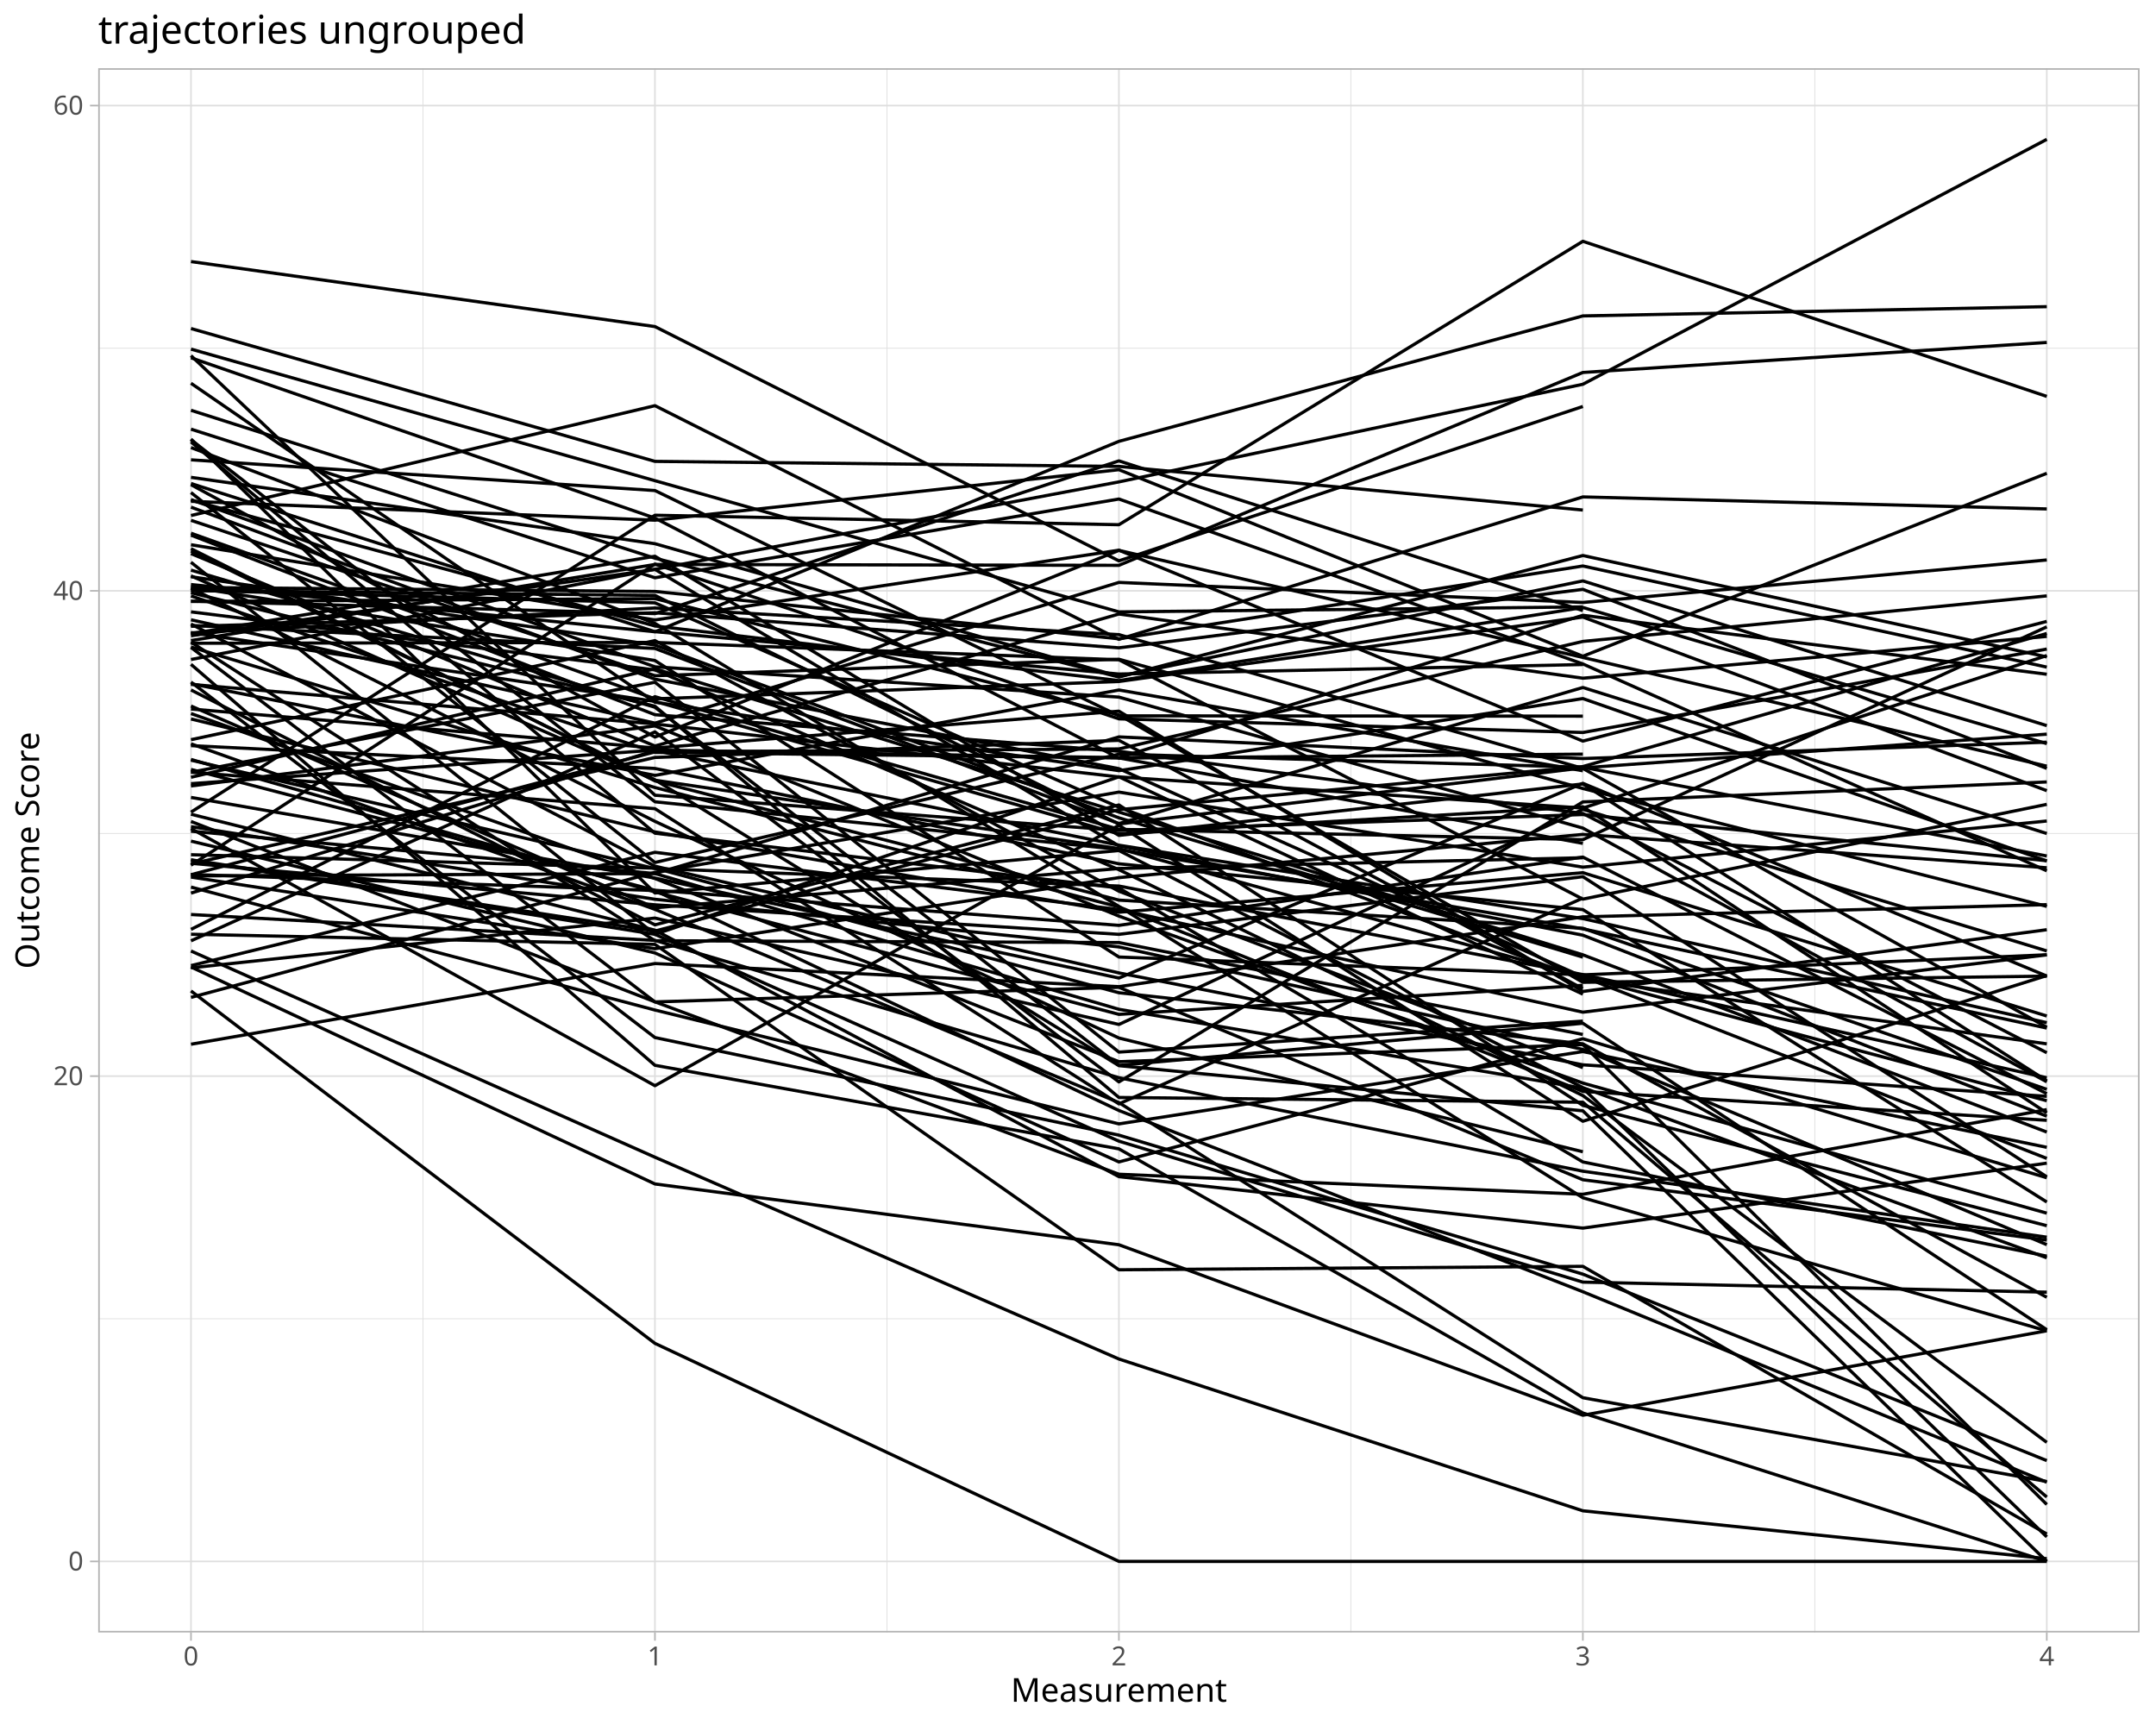
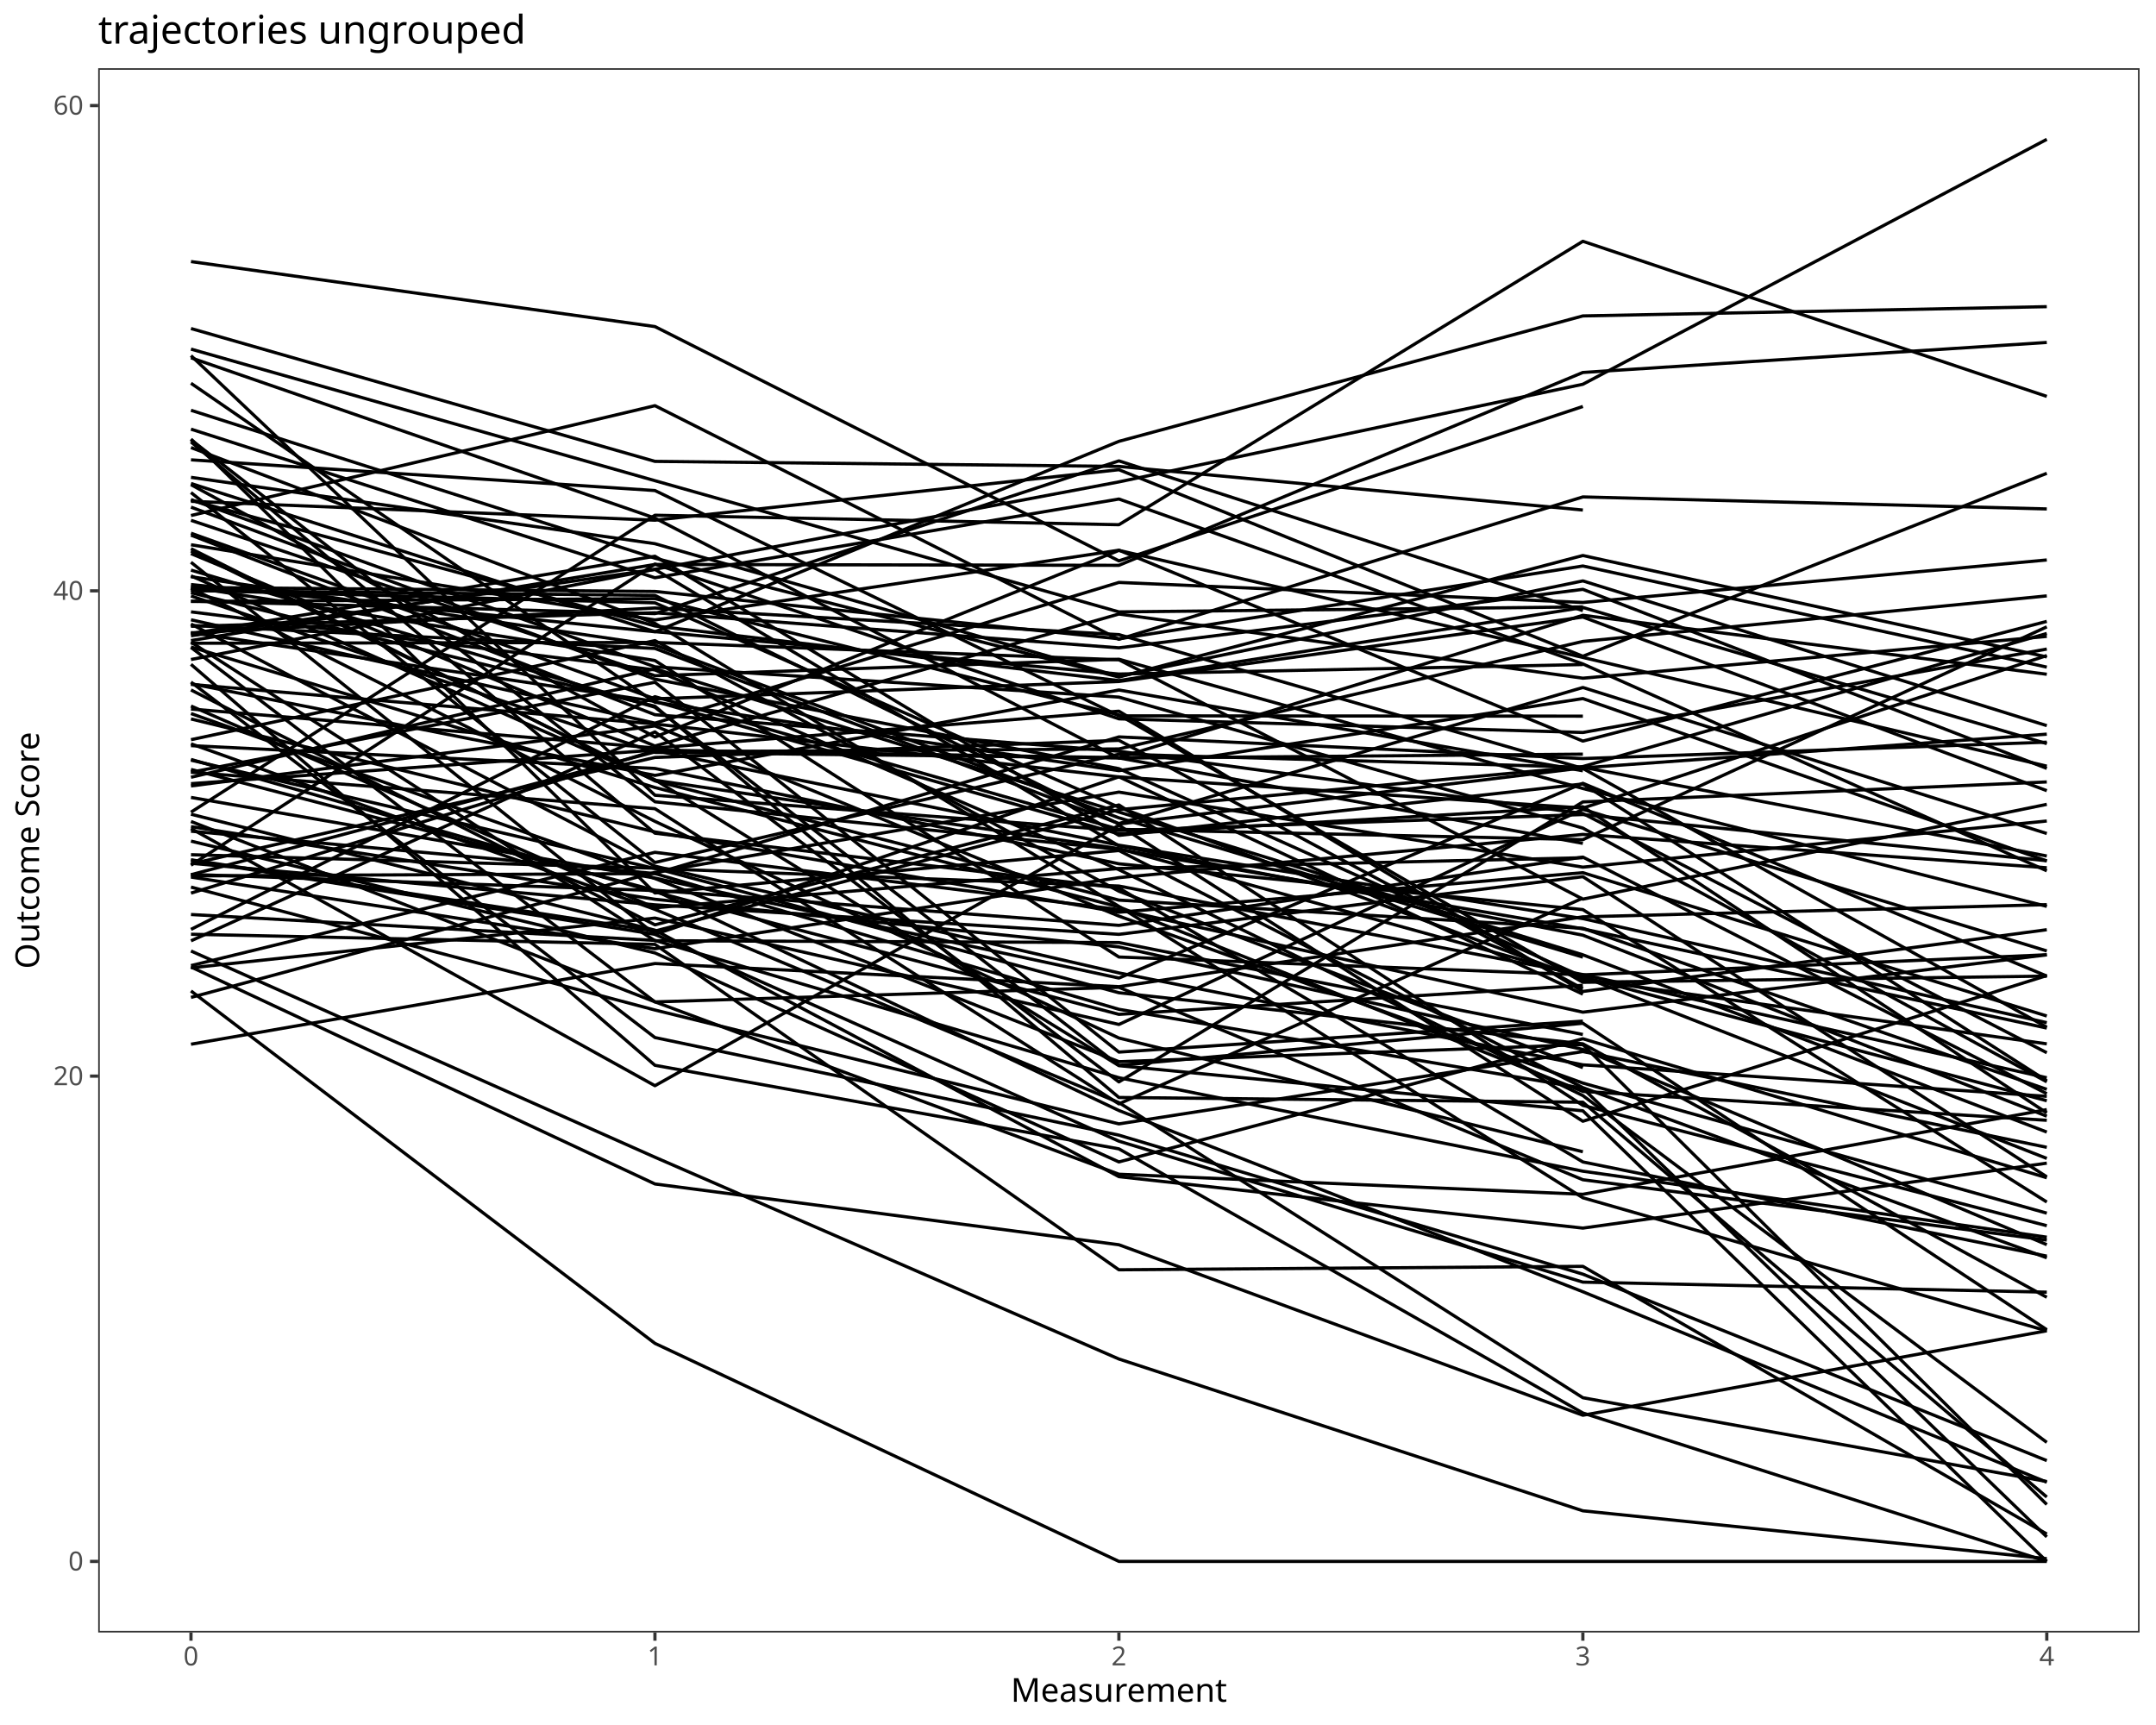
<svg xmlns="http://www.w3.org/2000/svg" class="svglite" data-engine-version="2.0" width="720.00pt" height="576.00pt" viewBox="0 0 720.00 576.00">
  <defs>
    <style type="text/css">
    .svglite line, .svglite polyline, .svglite polygon, .svglite path, .svglite rect, .svglite circle {
      fill: none;
      stroke: #000000;
      stroke-linecap: round;
      stroke-linejoin: round;
      stroke-miterlimit: 10.00;
    }
  </style>
  </defs>
  <rect width="100%" height="100%" style="stroke: none; fill: #FFFFFF;" />
  <defs>
    <clipPath id="cpMC4wMHw3MjAuMDB8MC4wMHw1NzYuMDA=">
      <rect x="0.00" y="0.00" width="720.00" height="576.00" />
    </clipPath>
  </defs>
  <g clip-path="url(#cpMC4wMHw3MjAuMDB8MC4wMHw1NzYuMDA=)">
    <rect x="0.00" y="0.00" width="720.00" height="576.00" style="stroke-width: 1.07; stroke: #FFFFFF; fill: #FFFFFF;" />
  </g>
  <defs>
    <clipPath id="cpMzIuNzl8NzE0LjUyfDIyLjc4fDU0NS4xMQ==">
      <rect x="32.79" y="22.78" width="681.73" height="522.33" />
    </clipPath>
  </defs>
  <g clip-path="url(#cpMzIuNzl8NzE0LjUyfDIyLjc4fDU0NS4xMQ==)">
    <rect x="32.79" y="22.78" width="681.73" height="522.33" style="stroke-width: 1.07; stroke: none; fill: #FFFFFF;" />
-     <polyline points="32.79,440.35 714.52,440.35 " style="stroke-width: 0.27; stroke: #DEDEDE; stroke-linecap: butt;" />
-     <polyline points="32.79,278.31 714.52,278.31 " style="stroke-width: 0.27; stroke: #DEDEDE; stroke-linecap: butt;" />
-     <polyline points="32.79,116.27 714.52,116.27 " style="stroke-width: 0.27; stroke: #DEDEDE; stroke-linecap: butt;" />
-     <polyline points="141.25,545.11 141.25,22.78 " style="stroke-width: 0.27; stroke: #DEDEDE; stroke-linecap: butt;" />
-     <polyline points="296.19,545.11 296.19,22.78 " style="stroke-width: 0.27; stroke: #DEDEDE; stroke-linecap: butt;" />
-     <polyline points="451.13,545.11 451.13,22.78 " style="stroke-width: 0.27; stroke: #DEDEDE; stroke-linecap: butt;" />
-     <polyline points="606.06,545.11 606.06,22.78 " style="stroke-width: 0.27; stroke: #DEDEDE; stroke-linecap: butt;" />
-     <polyline points="32.79,521.37 714.52,521.37 " style="stroke-width: 0.53; stroke: #DEDEDE; stroke-linecap: butt;" />
-     <polyline points="32.79,359.33 714.52,359.33 " style="stroke-width: 0.53; stroke: #DEDEDE; stroke-linecap: butt;" />
-     <polyline points="32.79,197.29 714.52,197.29 " style="stroke-width: 0.53; stroke: #DEDEDE; stroke-linecap: butt;" />
-     <polyline points="32.79,35.25 714.52,35.25 " style="stroke-width: 0.53; stroke: #DEDEDE; stroke-linecap: butt;" />
-     <polyline points="63.78,545.11 63.78,22.78 " style="stroke-width: 0.53; stroke: #DEDEDE; stroke-linecap: butt;" />
-     <polyline points="218.72,545.11 218.72,22.78 " style="stroke-width: 0.53; stroke: #DEDEDE; stroke-linecap: butt;" />
-     <polyline points="373.66,545.11 373.66,22.78 " style="stroke-width: 0.53; stroke: #DEDEDE; stroke-linecap: butt;" />
-     <polyline points="528.60,545.11 528.60,22.78 " style="stroke-width: 0.53; stroke: #DEDEDE; stroke-linecap: butt;" />
-     <polyline points="683.53,545.11 683.53,22.78 " style="stroke-width: 0.53; stroke: #DEDEDE; stroke-linecap: butt;" />
    <polyline points="63.78,228.30 218.72,258.92 373.66,230.40 528.60,257.37 " style="stroke-width: 1.07; stroke-linecap: butt;" />
    <polyline points="63.78,277.55 218.72,291.69 373.66,246.06 528.60,253.29 683.53,247.82 " style="stroke-width: 1.07; stroke-linecap: butt;" />
    <polyline points="63.78,119.47 218.72,173.00 373.66,253.14 528.60,251.82 " style="stroke-width: 1.07; stroke-linecap: butt;" />
    <polyline points="63.78,209.13 218.72,204.61 373.66,216.32 528.60,196.79 683.53,256.58 " style="stroke-width: 1.07; stroke-linecap: butt;" />
    <polyline points="63.78,287.21 218.72,311.99 373.66,259.39 528.60,331.97 " style="stroke-width: 1.07; stroke-linecap: butt;" />
    <polyline points="63.78,192.29 218.72,260.52 373.66,283.37 528.60,326.15 683.53,386.81 " style="stroke-width: 1.07; stroke-linecap: butt;" />
    <polyline points="63.78,227.75 218.72,346.45 373.66,379.04 528.60,425.46 683.53,487.71 " style="stroke-width: 1.07; stroke-linecap: butt;" />
    <polyline points="63.78,238.26 218.72,293.35 373.66,354.51 528.60,348.80 683.53,502.37 " style="stroke-width: 1.07; stroke-linecap: butt;" />
    <polyline points="63.78,197.12 218.72,201.30 373.66,269.56 528.60,326.97 683.53,348.56 " style="stroke-width: 1.07; stroke-linecap: butt;" />
    <polyline points="63.78,288.27 218.72,302.13 373.66,311.99 528.60,292.73 683.53,392.96 " style="stroke-width: 1.07; stroke-linecap: butt;" />
    <polyline points="63.78,248.98 218.72,256.60 373.66,288.43 528.60,303.73 683.53,401.37 " style="stroke-width: 1.07; stroke-linecap: butt;" />
    <polyline points="63.78,253.83 218.72,290.02 373.66,295.86 528.60,325.43 683.53,359.87 " style="stroke-width: 1.07; stroke-linecap: butt;" />
    <polyline points="63.78,214.42 218.72,314.12 373.66,314.73 528.60,345.43 " style="stroke-width: 1.07; stroke-linecap: butt;" />
    <polyline points="63.78,212.30 218.72,190.13 373.66,282.45 528.60,312.27 683.53,372.71 " style="stroke-width: 1.07; stroke-linecap: butt;" />
    <polyline points="63.78,235.75 218.72,303.12 373.66,290.00 528.60,286.41 " style="stroke-width: 1.07; stroke-linecap: butt;" />
    <polyline points="63.78,259.54 218.72,223.31 373.66,271.15 528.60,318.83 683.53,378.01 " style="stroke-width: 1.07; stroke-linecap: butt;" />
    <polyline points="63.78,221.83 218.72,355.72 373.66,383.62 528.60,471.82 683.53,521.37 " style="stroke-width: 1.07; stroke-linecap: butt;" />
    <polyline points="63.78,274.30 218.72,334.53 373.66,392.09 528.60,398.79 683.53,370.51 " style="stroke-width: 1.07; stroke-linecap: butt;" />
    <polyline points="63.78,330.89 218.72,448.57 373.66,521.37 528.60,521.37 683.53,521.37 " style="stroke-width: 1.07; stroke-linecap: butt;" />
    <polyline points="63.78,167.40 218.72,173.70 373.66,156.84 528.60,219.13 683.53,158.04 " style="stroke-width: 1.07; stroke-linecap: butt;" />
    <polyline points="63.78,253.59 218.72,297.82 373.66,338.71 528.60,329.01 " style="stroke-width: 1.07; stroke-linecap: butt;" />
    <polyline points="63.78,190.37 218.72,236.16 373.66,355.74 528.60,341.68 683.53,444.01 " style="stroke-width: 1.07; stroke-linecap: butt;" />
    <polyline points="63.78,147.56 218.72,278.22 373.66,296.52 528.60,387.99 683.53,419.44 " style="stroke-width: 1.07; stroke-linecap: butt;" />
    <polyline points="63.78,164.47 218.72,288.00 373.66,251.82 528.60,256.19 683.53,285.83 " style="stroke-width: 1.07; stroke-linecap: butt;" />
    <polyline points="63.78,169.34 218.72,226.79 373.66,256.67 528.60,326.18 683.53,367.55 " style="stroke-width: 1.07; stroke-linecap: butt;" />
    <polyline points="63.78,187.74 218.72,312.00 373.66,381.05 528.60,428.12 683.53,431.47 " style="stroke-width: 1.07; stroke-linecap: butt;" />
    <polyline points="63.78,287.10 218.72,310.89 373.66,270.35 528.60,255.96 683.53,211.52 " style="stroke-width: 1.07; stroke-linecap: butt;" />
    <polyline points="63.78,311.96 218.72,315.34 373.66,424.00 528.60,422.85 683.53,512.23 " style="stroke-width: 1.07; stroke-linecap: butt;" />
    <polyline points="63.78,291.99 218.72,297.37 373.66,370.81 528.60,431.33 683.53,494.93 " style="stroke-width: 1.07; stroke-linecap: butt;" />
    <polyline points="63.78,310.33 218.72,232.63 373.66,276.92 528.60,280.37 683.53,209.31 " style="stroke-width: 1.07; stroke-linecap: butt;" />
    <polyline points="63.78,271.19 218.72,172.04 373.66,175.21 528.60,80.57 683.53,132.36 " style="stroke-width: 1.07; stroke-linecap: butt;" />
    <polyline points="63.78,208.38 218.72,289.23 373.66,324.87 528.60,355.56 683.53,366.08 " style="stroke-width: 1.07; stroke-linecap: butt;" />
    <polyline points="63.78,208.83 218.72,216.53 373.66,275.00 528.60,229.56 683.53,278.32 " style="stroke-width: 1.07; stroke-linecap: butt;" />
    <polyline points="63.78,288.48 218.72,252.92 373.66,247.21 528.60,330.15 " style="stroke-width: 1.07; stroke-linecap: butt;" />
    <polyline points="63.78,181.90 218.72,207.01 373.66,183.72 528.60,247.46 683.53,207.49 " style="stroke-width: 1.07; stroke-linecap: butt;" />
    <polyline points="63.78,178.69 218.72,238.65 373.66,250.85 528.60,271.64 683.53,351.52 " style="stroke-width: 1.07; stroke-linecap: butt;" />
    <polyline points="63.78,184.86 218.72,249.10 373.66,205.03 528.60,226.46 683.53,212.50 " style="stroke-width: 1.07; stroke-linecap: butt;" />
    <polyline points="63.78,196.38 218.72,274.26 373.66,346.61 528.60,384.59 " style="stroke-width: 1.07; stroke-linecap: butt;" />
    <polyline points="63.78,127.98 218.72,234.48 373.66,257.34 528.60,233.26 683.53,287.48 " style="stroke-width: 1.07; stroke-linecap: butt;" />
    <polyline points="63.78,228.53 218.72,241.75 373.66,259.43 528.60,269.83 683.53,218.89 " style="stroke-width: 1.07; stroke-linecap: butt;" />
    <polyline points="63.78,348.68 218.72,321.74 373.66,329.46 528.60,306.15 683.53,302.07 " style="stroke-width: 1.07; stroke-linecap: butt;" />
    <polyline points="63.78,257.87 218.72,270.03 373.66,368.60 528.60,299.88 " style="stroke-width: 1.07; stroke-linecap: butt;" />
    <polyline points="63.78,288.90 218.72,188.36 373.66,240.03 528.60,244.59 683.53,216.73 " style="stroke-width: 1.07; stroke-linecap: butt;" />
    <polyline points="63.78,220.22 218.72,190.09 373.66,160.91 528.60,128.31 683.53,46.53 " style="stroke-width: 1.07; stroke-linecap: butt;" />
    <polyline points="63.78,292.08 218.72,251.06 373.66,250.08 528.60,214.18 683.53,198.97 " style="stroke-width: 1.07; stroke-linecap: butt;" />
    <polyline points="63.78,230.39 218.72,308.81 373.66,268.78 528.60,369.10 683.53,409.28 " style="stroke-width: 1.07; stroke-linecap: butt;" />
    <polyline points="63.78,199.00 218.72,251.24 373.66,253.08 528.60,281.61 " style="stroke-width: 1.07; stroke-linecap: butt;" />
    <polyline points="63.78,146.61 218.72,298.17 373.66,284.00 528.60,363.17 683.53,420.00 " style="stroke-width: 1.07; stroke-linecap: butt;" />
    <polyline points="63.78,211.25 218.72,234.20 373.66,278.46 528.60,269.38 683.53,371.62 " style="stroke-width: 1.07; stroke-linecap: butt;" />
    <polyline points="63.78,149.45 218.72,208.15 373.66,302.66 528.60,399.95 683.53,444.39 " style="stroke-width: 1.07; stroke-linecap: butt;" />
    <polyline points="63.78,248.38 218.72,303.64 373.66,368.17 528.60,466.72 683.53,494.70 " style="stroke-width: 1.07; stroke-linecap: butt;" />
    <polyline points="63.78,257.86 218.72,227.81 373.66,351.31 528.60,340.95 " style="stroke-width: 1.07; stroke-linecap: butt;" />
    <polyline points="63.78,276.02 218.72,300.28 373.66,316.19 528.60,350.42 683.53,415.61 " style="stroke-width: 1.07; stroke-linecap: butt;" />
    <polyline points="63.78,200.84 218.72,199.89 373.66,238.72 528.60,328.00 683.53,325.93 " style="stroke-width: 1.07; stroke-linecap: butt;" />
    <polyline points="63.78,192.58 218.72,215.40 373.66,273.09 528.60,319.60 " style="stroke-width: 1.07; stroke-linecap: butt;" />
    <polyline points="63.78,213.89 218.72,188.48 373.66,188.77 528.60,124.37 683.53,114.35 " style="stroke-width: 1.07; stroke-linecap: butt;" />
    <polyline points="63.78,285.40 218.72,289.90 373.66,331.49 528.60,348.55 683.53,433.18 " style="stroke-width: 1.07; stroke-linecap: butt;" />
    <polyline points="63.78,195.19 218.72,210.96 373.66,147.37 528.60,105.49 683.53,102.40 " style="stroke-width: 1.07; stroke-linecap: butt;" />
    <polyline points="63.78,211.32 218.72,203.02 373.66,211.91 528.60,256.59 683.53,343.00 " style="stroke-width: 1.07; stroke-linecap: butt;" />
    <polyline points="63.78,172.14 218.72,135.46 373.66,213.47 528.60,165.93 683.53,169.94 " style="stroke-width: 1.07; stroke-linecap: butt;" />
    <polyline points="63.78,280.86 218.72,318.20 373.66,387.98 528.60,346.85 683.53,393.27 " style="stroke-width: 1.07; stroke-linecap: butt;" />
    <polyline points="63.78,159.39 218.72,181.55 373.66,225.84 528.60,193.97 683.53,242.30 " style="stroke-width: 1.07; stroke-linecap: butt;" />
    <polyline points="63.78,161.45 218.72,210.92 373.66,225.07 528.60,221.90 " style="stroke-width: 1.07; stroke-linecap: butt;" />
    <polyline points="63.78,116.57 218.72,160.51 373.66,204.32 528.60,202.65 " style="stroke-width: 1.07; stroke-linecap: butt;" />
    <polyline points="63.78,109.70 218.72,154.06 373.66,155.74 528.60,170.31 " style="stroke-width: 1.07; stroke-linecap: butt;" />
    <polyline points="63.78,153.55 218.72,163.80 373.66,239.03 528.60,239.13 " style="stroke-width: 1.07; stroke-linecap: butt;" />
    <polyline points="63.78,196.03 218.72,220.56 373.66,319.56 528.60,325.52 683.53,318.81 " style="stroke-width: 1.07; stroke-linecap: butt;" />
    <polyline points="63.78,178.05 218.72,233.35 373.66,227.56 528.60,206.04 683.53,264.02 " style="stroke-width: 1.07; stroke-linecap: butt;" />
    <polyline points="63.78,292.48 218.72,291.69 373.66,337.02 528.60,363.38 683.53,513.18 " style="stroke-width: 1.07; stroke-linecap: butt;" />
    <polyline points="63.78,262.44 218.72,242.39 373.66,305.90 528.60,361.65 683.53,405.09 " style="stroke-width: 1.07; stroke-linecap: butt;" />
    <polyline points="63.78,214.79 218.72,214.52 373.66,220.31 528.60,300.23 683.53,268.58 " style="stroke-width: 1.07; stroke-linecap: butt;" />
    <polyline points="63.78,161.84 218.72,246.11 373.66,183.78 528.60,219.53 683.53,255.83 " style="stroke-width: 1.07; stroke-linecap: butt;" />
    <polyline points="63.78,204.31 218.72,223.70 373.66,290.41 528.60,365.83 683.53,481.63 " style="stroke-width: 1.07; stroke-linecap: butt;" />
    <polyline points="63.78,256.93 218.72,297.27 373.66,308.99 528.60,286.19 683.53,365.20 " style="stroke-width: 1.07; stroke-linecap: butt;" />
    <polyline points="63.78,298.22 218.72,250.64 373.66,282.22 528.60,306.74 683.53,341.48 " style="stroke-width: 1.07; stroke-linecap: butt;" />
    <polyline points="63.78,296.21 218.72,337.26 373.66,375.28 528.60,351.13 683.53,383.11 " style="stroke-width: 1.07; stroke-linecap: butt;" />
    <polyline points="63.78,323.17 218.72,306.56 373.66,342.08 528.60,270.25 683.53,317.53 " style="stroke-width: 1.07; stroke-linecap: butt;" />
    <polyline points="63.78,276.66 218.72,362.53 373.66,275.56 528.60,374.40 683.53,325.75 " style="stroke-width: 1.07; stroke-linecap: butt;" />
    <polyline points="63.78,240.07 218.72,277.79 373.66,304.61 528.60,291.40 683.53,339.26 " style="stroke-width: 1.07; stroke-linecap: butt;" />
    <polyline points="63.78,317.55 218.72,386.41 373.66,453.79 528.60,504.48 683.53,520.46 " style="stroke-width: 1.07; stroke-linecap: butt;" />
    <polyline points="63.78,322.89 218.72,395.34 373.66,415.64 528.60,472.57 683.53,444.36 " style="stroke-width: 1.07; stroke-linecap: butt;" />
    <polyline points="63.78,206.96 218.72,241.46 373.66,194.48 528.60,201.17 683.53,186.98 " style="stroke-width: 1.07; stroke-linecap: butt;" />
    <polyline points="63.78,196.15 218.72,197.49 373.66,213.31 528.60,188.99 683.53,222.76 " style="stroke-width: 1.07; stroke-linecap: butt;" />
    <polyline points="63.78,236.75 218.72,249.77 373.66,237.47 528.60,331.06 683.53,310.44 " style="stroke-width: 1.07; stroke-linecap: butt;" />
    <polyline points="63.78,146.82 218.72,267.73 373.66,283.63 528.60,310.15 683.53,343.28 " style="stroke-width: 1.07; stroke-linecap: butt;" />
    <polyline points="63.78,322.43 218.72,284.60 373.66,303.71 528.60,337.98 683.53,318.83 " style="stroke-width: 1.07; stroke-linecap: butt;" />
    <polyline points="63.78,211.60 218.72,185.74 373.66,278.95 528.60,261.77 683.53,360.91 " style="stroke-width: 1.07; stroke-linecap: butt;" />
    <polyline points="63.78,173.74 218.72,225.63 373.66,220.13 528.60,263.29 683.53,302.65 " style="stroke-width: 1.07; stroke-linecap: butt;" />
    <polyline points="63.78,143.30 218.72,192.92 373.66,166.63 528.60,221.70 683.53,290.78 " style="stroke-width: 1.07; stroke-linecap: butt;" />
    <polyline points="63.78,314.15 218.72,244.38 373.66,361.26 528.60,267.77 683.53,261.10 " style="stroke-width: 1.07; stroke-linecap: butt;" />
    <polyline points="63.78,261.68 218.72,250.46 373.66,253.00 528.60,205.45 683.53,225.14 " style="stroke-width: 1.07; stroke-linecap: butt;" />
    <polyline points="63.78,292.86 218.72,316.79 373.66,293.05 528.60,278.62 683.53,289.76 " style="stroke-width: 1.07; stroke-linecap: butt;" />
    <polyline points="63.78,197.92 218.72,235.82 373.66,366.46 528.60,368.05 683.53,499.88 " style="stroke-width: 1.07; stroke-linecap: butt;" />
    <polyline points="63.78,183.98 218.72,260.39 373.66,355.84 528.60,370.92 683.53,521.37 " style="stroke-width: 1.07; stroke-linecap: butt;" />
    <polyline points="63.78,183.21 218.72,260.74 373.66,300.56 528.60,309.98 683.53,363.75 " style="stroke-width: 1.07; stroke-linecap: butt;" />
    <polyline points="63.78,271.88 218.72,310.60 373.66,392.90 528.60,410.08 683.53,388.39 " style="stroke-width: 1.07; stroke-linecap: butt;" />
    <polyline points="63.78,166.82 218.72,222.67 373.66,232.78 528.60,276.51 683.53,361.24 " style="stroke-width: 1.07; stroke-linecap: butt;" />
    <polyline points="63.78,216.18 218.72,334.55 373.66,329.67 528.60,393.93 683.53,414.08 " style="stroke-width: 1.07; stroke-linecap: butt;" />
    <polyline points="63.78,137.00 218.72,186.38 373.66,226.08 528.60,185.49 683.53,219.36 " style="stroke-width: 1.07; stroke-linecap: butt;" />
    <polyline points="63.78,216.04 218.72,262.96 373.66,302.83 528.60,364.44 683.53,374.08 " style="stroke-width: 1.07; stroke-linecap: butt;" />
    <polyline points="63.78,167.02 218.72,209.02 373.66,227.26 528.60,202.85 683.53,248.30 " style="stroke-width: 1.07; stroke-linecap: butt;" />
    <polyline points="63.78,118.75 218.72,265.54 373.66,277.31 528.60,271.99 683.53,287.41 " style="stroke-width: 1.07; stroke-linecap: butt;" />
    <polyline points="63.78,246.99 218.72,213.91 373.66,297.59 528.60,356.50 " style="stroke-width: 1.07; stroke-linecap: butt;" />
    <polyline points="63.78,305.37 218.72,314.02 373.66,359.86 528.60,391.08 683.53,413.11 " style="stroke-width: 1.07; stroke-linecap: butt;" />
    <polyline points="63.78,200.74 218.72,204.89 373.66,153.89 528.60,203.89 " style="stroke-width: 1.07; stroke-linecap: butt;" />
    <polyline points="63.78,197.19 218.72,198.81 373.66,275.15 528.60,256.40 683.53,245.14 " style="stroke-width: 1.07; stroke-linecap: butt;" />
    <polyline points="63.78,266.27 218.72,293.20 373.66,326.59 528.60,261.55 683.53,325.92 " style="stroke-width: 1.07; stroke-linecap: butt;" />
    <polyline points="63.78,87.34 218.72,109.05 373.66,187.28 528.60,135.72 " style="stroke-width: 1.07; stroke-linecap: butt;" />
    <polyline points="63.78,333.05 218.72,291.28 373.66,264.49 528.60,289.55 683.53,274.14 " style="stroke-width: 1.07; stroke-linecap: butt;" />
-     <rect x="32.79" y="22.78" width="681.73" height="522.33" style="stroke-width: 1.07; stroke: #B3B3B3;" />
+     <rect x="32.79" y="22.78" width="681.73" height="522.33" style="stroke-width: 1.07; stroke: #333333;" />
  </g>
  <g clip-path="url(#cpMC4wMHw3MjAuMDB8MC4wMHw1NzYuMDA=)">
    <text x="27.86" y="524.40" text-anchor="end" style="font-size: 8.80px; fill: #4D4D4D; font-family: sans;" textLength="4.89px" lengthAdjust="spacingAndGlyphs">0</text>
    <text x="27.86" y="362.36" text-anchor="end" style="font-size: 8.80px; fill: #4D4D4D; font-family: sans;" textLength="9.79px" lengthAdjust="spacingAndGlyphs">20</text>
    <text x="27.86" y="200.32" text-anchor="end" style="font-size: 8.80px; fill: #4D4D4D; font-family: sans;" textLength="9.79px" lengthAdjust="spacingAndGlyphs">40</text>
    <text x="27.86" y="38.27" text-anchor="end" style="font-size: 8.80px; fill: #4D4D4D; font-family: sans;" textLength="9.79px" lengthAdjust="spacingAndGlyphs">60</text>
-     <polyline points="30.05,521.37 32.79,521.37 " style="stroke-width: 0.53; stroke: #B3B3B3; stroke-linecap: butt;" />
-     <polyline points="30.05,359.33 32.79,359.33 " style="stroke-width: 0.53; stroke: #B3B3B3; stroke-linecap: butt;" />
-     <polyline points="30.05,197.29 32.79,197.29 " style="stroke-width: 0.53; stroke: #B3B3B3; stroke-linecap: butt;" />
-     <polyline points="30.05,35.25 32.79,35.25 " style="stroke-width: 0.53; stroke: #B3B3B3; stroke-linecap: butt;" />
-     <polyline points="63.78,547.85 63.78,545.11 " style="stroke-width: 0.53; stroke: #B3B3B3; stroke-linecap: butt;" />
-     <polyline points="218.72,547.85 218.72,545.11 " style="stroke-width: 0.53; stroke: #B3B3B3; stroke-linecap: butt;" />
-     <polyline points="373.66,547.85 373.66,545.11 " style="stroke-width: 0.53; stroke: #B3B3B3; stroke-linecap: butt;" />
-     <polyline points="528.60,547.85 528.60,545.11 " style="stroke-width: 0.53; stroke: #B3B3B3; stroke-linecap: butt;" />
-     <polyline points="683.53,547.85 683.53,545.11 " style="stroke-width: 0.53; stroke: #B3B3B3; stroke-linecap: butt;" />
+     <polyline points="30.05,521.37 32.79,521.37 " style="stroke-width: 1.07; stroke: #333333; stroke-linecap: butt;" />
+     <polyline points="30.05,359.33 32.79,359.33 " style="stroke-width: 1.07; stroke: #333333; stroke-linecap: butt;" />
+     <polyline points="30.05,197.29 32.79,197.29 " style="stroke-width: 1.07; stroke: #333333; stroke-linecap: butt;" />
+     <polyline points="30.05,35.25 32.79,35.25 " style="stroke-width: 1.07; stroke: #333333; stroke-linecap: butt;" />
+     <polyline points="63.78,547.85 63.78,545.11 " style="stroke-width: 1.07; stroke: #333333; stroke-linecap: butt;" />
+     <polyline points="218.72,547.85 218.72,545.11 " style="stroke-width: 1.07; stroke: #333333; stroke-linecap: butt;" />
+     <polyline points="373.66,547.85 373.66,545.11 " style="stroke-width: 1.07; stroke: #333333; stroke-linecap: butt;" />
+     <polyline points="528.60,547.85 528.60,545.11 " style="stroke-width: 1.07; stroke: #333333; stroke-linecap: butt;" />
+     <polyline points="683.53,547.85 683.53,545.11 " style="stroke-width: 1.07; stroke: #333333; stroke-linecap: butt;" />
    <text x="63.78" y="556.10" text-anchor="middle" style="font-size: 8.80px; fill: #4D4D4D; font-family: sans;" textLength="4.89px" lengthAdjust="spacingAndGlyphs">0</text>
    <text x="218.72" y="556.10" text-anchor="middle" style="font-size: 8.80px; fill: #4D4D4D; font-family: sans;" textLength="4.89px" lengthAdjust="spacingAndGlyphs">1</text>
    <text x="373.66" y="556.10" text-anchor="middle" style="font-size: 8.80px; fill: #4D4D4D; font-family: sans;" textLength="4.89px" lengthAdjust="spacingAndGlyphs">2</text>
    <text x="528.60" y="556.10" text-anchor="middle" style="font-size: 8.80px; fill: #4D4D4D; font-family: sans;" textLength="4.89px" lengthAdjust="spacingAndGlyphs">3</text>
    <text x="683.53" y="556.10" text-anchor="middle" style="font-size: 8.80px; fill: #4D4D4D; font-family: sans;" textLength="4.89px" lengthAdjust="spacingAndGlyphs">4</text>
    <text x="373.66" y="568.24" text-anchor="middle" style="font-size: 11.00px; font-family: sans;" textLength="67.27px" lengthAdjust="spacingAndGlyphs">Measurement</text>
    <text transform="translate(13.05,283.95) rotate(-90)" text-anchor="middle" style="font-size: 11.00px; font-family: sans;" textLength="76.44px" lengthAdjust="spacingAndGlyphs">Outcome Score</text>
    <text x="32.79" y="14.56" style="font-size: 13.20px; font-family: sans;" textLength="131.36px" lengthAdjust="spacingAndGlyphs">trajectories ungrouped</text>
  </g>
</svg>
